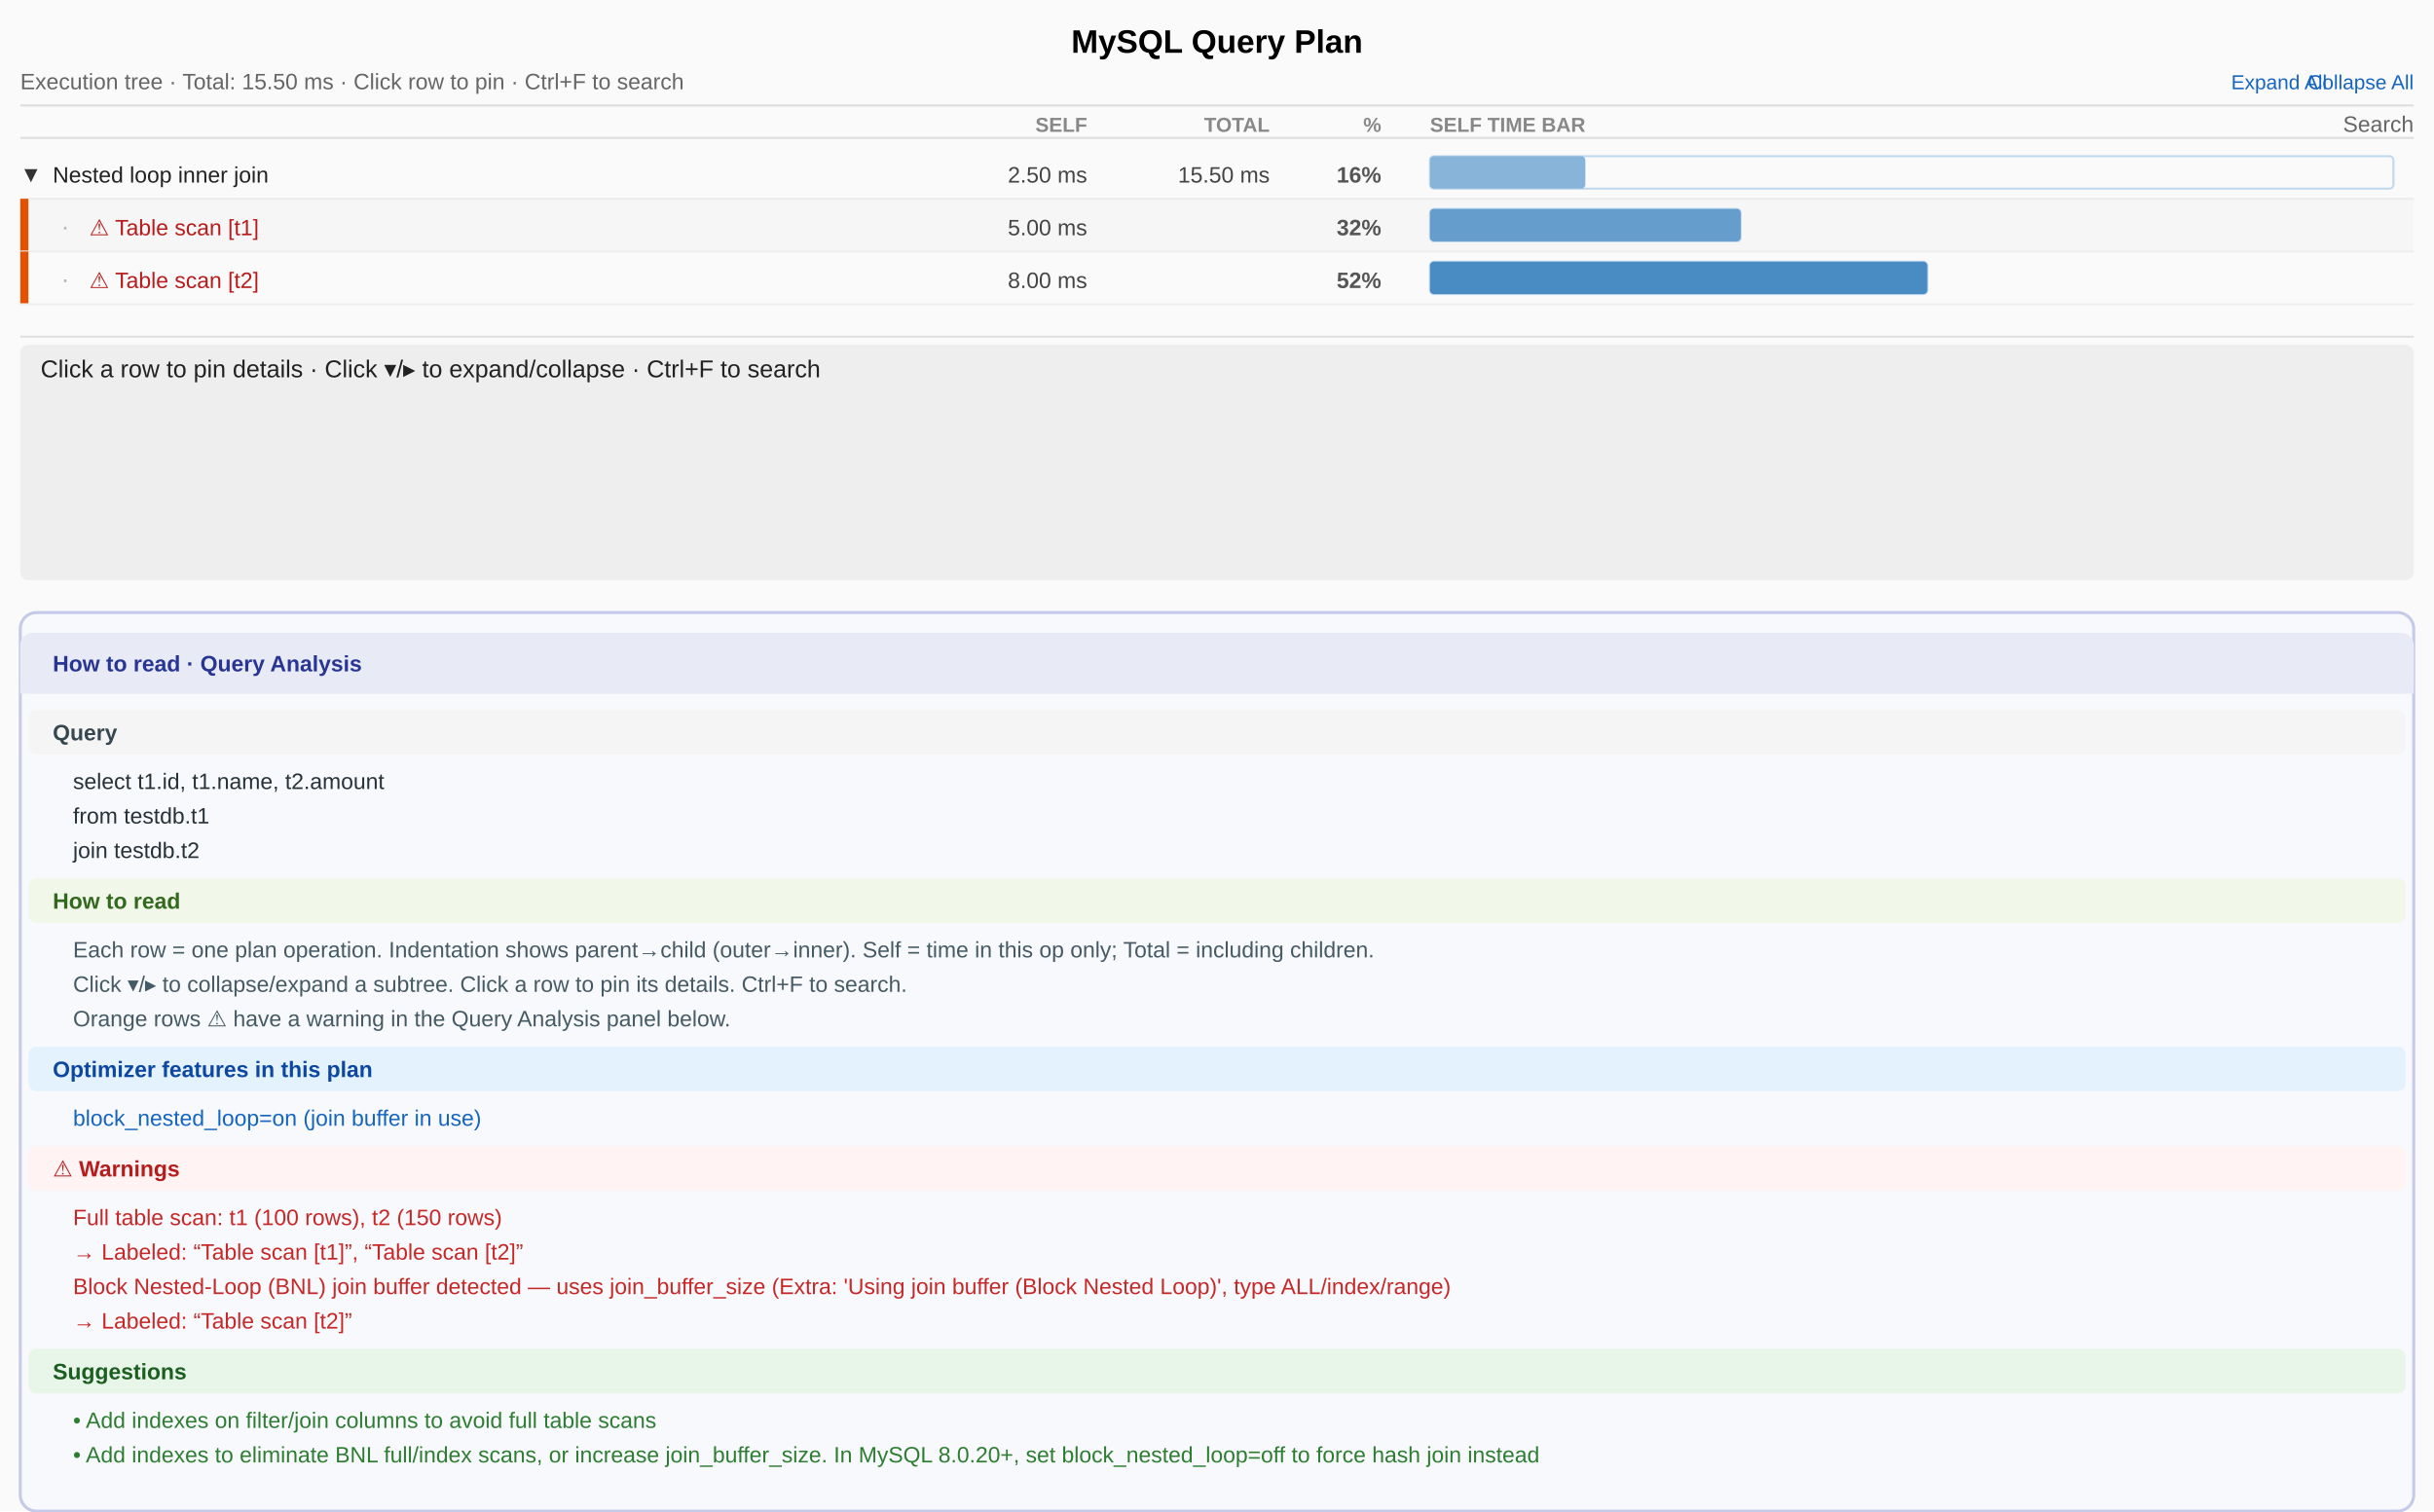
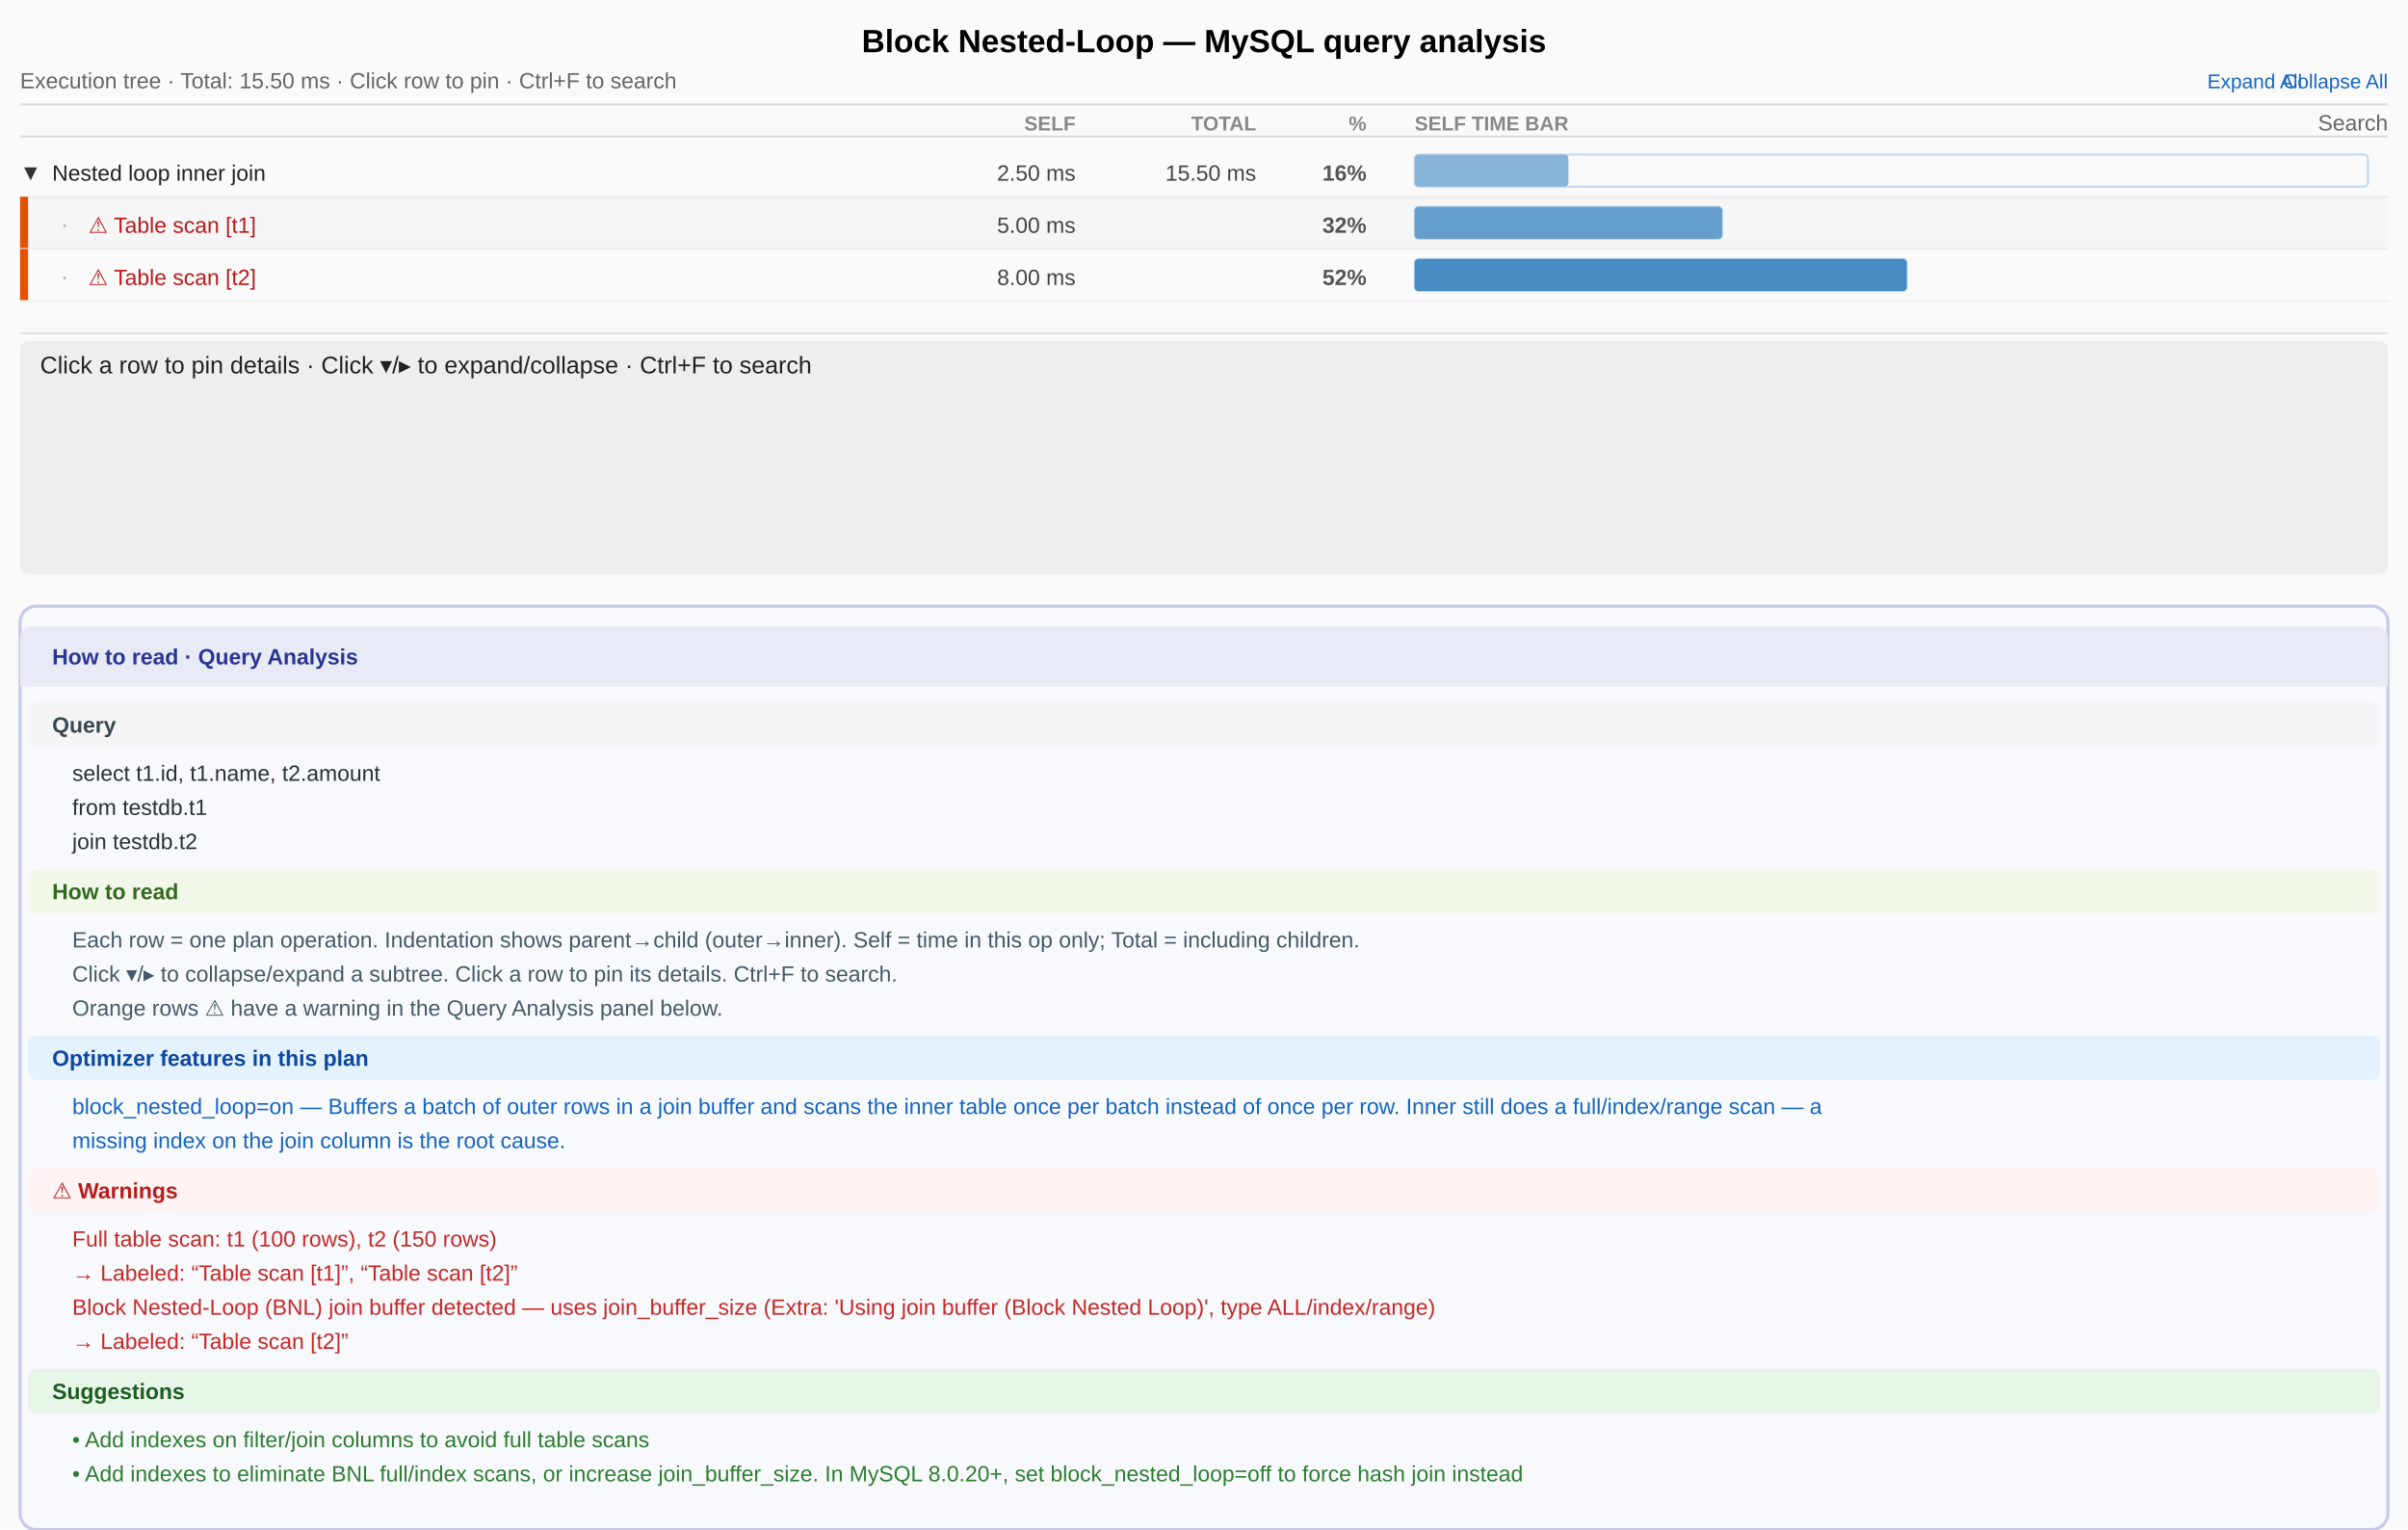
- <svg xmlns="http://www.w3.org/2000/svg" id="tree-svg" version="1.1" width="1200" height="745" viewBox="0 0 1200 745" style="max-width:100%;height:auto;">
+ <svg xmlns="http://www.w3.org/2000/svg" id="tree-svg" version="1.1" width="1200" height="762" viewBox="0 0 1200 762" style="max-width:100%;height:auto;">
  <style>
  text { font-family: Arial, sans-serif; font-size: 11px; }
  .title { font-size: 16px; font-weight: bold; }
  .subtitle { font-size: 11px; fill: #666; }
  .col-hdr { font-size: 10px; fill: #888; font-weight: bold; }
  .row-label { font-size: 11px; fill: #222; }
  .row-label.warn { fill: #b71c1c; }
  .toggle { font-size: 13px; fill: #333; cursor: pointer; }
  .toggle:hover { fill: #000; }
  .leaf-indicator { font-size: 13px; fill: #bbb; cursor: default; }
  .row-bg { cursor: pointer; transition: opacity 0.15s ease; }
  .row-bg:hover { fill: rgba(0,0,0,0.04); }
  .row-bg.pinned { fill: rgba(0,90,200,0.15); stroke: #1565c0; stroke-width: 1; }
  .row-time { font-size: 11px; fill: #444; }
  .row-pct { font-size: 11px; fill: #555; font-weight: bold; }
  .details-line { font-size: 12px; fill: #222; user-select: text; -webkit-user-select: text; cursor: text; }
  #search-btn { font-size: 11px; fill: #666; cursor: pointer; }
  #search-btn:hover { fill: #0d47a1; }
  .ctrl-link { font-size: 10px; fill: #1565c0; cursor: pointer; }
  .ctrl-link:hover { fill: #0d47a1; }
</style>
  <rect width="100%" height="100%" fill="#fafafa" />
-   <text x="600.0" y="26" text-anchor="middle" class="title">MySQL Query Plan</text>
+   <text x="600.0" y="26" text-anchor="middle" class="title">Block Nested-Loop — MySQL query analysis</text>
  <text x="10" y="44" text-anchor="start" class="subtitle">Execution tree  ·  Total: 15.50 ms  ·  Click row to pin  ·  Ctrl+F to search</text>
  <text id="expand-all" class="ctrl-link" x="1100" y="44" text-anchor="start">Expand All</text>
  <text id="collapse-all" class="ctrl-link" x="1190" y="44" text-anchor="end">Collapse All</text>
  <line x1="10" y1="52" x2="1190" y2="52" stroke="#ddd" stroke-width="1" />
  <text x="536" y="65" text-anchor="end" class="col-hdr">SELF</text>
  <text x="626" y="65" text-anchor="end" class="col-hdr">TOTAL</text>
  <text x="681" y="65" text-anchor="end" class="col-hdr">%</text>
  <text x="705" y="65" text-anchor="start" class="col-hdr">SELF TIME BAR</text>
  <text id="search-btn" x="1190" y="65" text-anchor="end">Search</text>
  <line x1="10" y1="68" x2="1190" y2="68" stroke="#ddd" stroke-width="1" />
  <g class="tree-row" data-idx="0" data-depth="0" data-has-children="1">
    <rect class="row-bg" x="10" y="72" width="1180" height="26" fill="transparent" data-info="Nested loop inner join  ·  Self: 2.50 ms (16.1%)  ·  Total: 15.50 ms  ·  Rows: 150  ·  Access: join  ·  Est.rows: 200" />
    <text class="toggle" x="12" y="90" data-idx="0">▾</text>
    <text class="row-label" x="26" y="90" pointer-events="none">Nested loop inner join</text>
    <text class="row-time" x="536" y="90" text-anchor="end" pointer-events="none">2.50 ms</text>
    <text class="row-time" x="626" y="90" text-anchor="end" pointer-events="none">15.50 ms</text>
    <text class="row-pct" x="681" y="90" text-anchor="end" pointer-events="none">16%</text>
    <rect x="705" y="77" width="475.0" height="16" fill="none" stroke="#c0d8ee" stroke-width="1" rx="2" pointer-events="none" />
    <rect x="705" y="77" width="76.6" height="16" fill="#89b4d9" rx="2" pointer-events="none" />
    <line x1="10" y1="98" x2="1190" y2="98" stroke="#eeeeee" stroke-width="1" />
  </g>
  <g class="tree-row" data-idx="1" data-depth="1" data-has-children="0">
    <rect class="row-bg" x="10" y="98" width="1180" height="26" fill="transparent" data-info="Table scan on t1  ·  Self: 5.00 ms (32.3%)  ·  Rows: 100  ·  Table: t1  ·  Access: table  ·  Est.rows: 100" />
    <rect x="10" y="98" width="4" height="26" fill="#e65100" pointer-events="none" />
    <rect x="10" y="98" width="1180" height="26" fill="rgba(0,0,0,0.018)" pointer-events="none" />
    <text class="leaf-indicator" x="30" y="116" pointer-events="none">·</text>
    <text class="row-label warn" x="44" y="116" pointer-events="none">⚠ Table scan [t1]</text>
    <text class="row-time" x="536" y="116" text-anchor="end" pointer-events="none">5.00 ms</text>
    <text class="row-pct" x="681" y="116" text-anchor="end" pointer-events="none">32%</text>
    <rect x="705" y="103" width="153.2" height="16" fill="none" stroke="#c0d8ee" stroke-width="1" rx="2" pointer-events="none" />
    <rect x="705" y="103" width="153.2" height="16" fill="#659dcc" rx="2" pointer-events="none" />
    <line x1="10" y1="124" x2="1190" y2="124" stroke="#eeeeee" stroke-width="1" />
  </g>
  <g class="tree-row" data-idx="2" data-depth="1" data-has-children="0">
    <rect class="row-bg" x="10" y="124" width="1180" height="26" fill="transparent" data-info="Table scan on t2 (BNL join buffer)  ·  Self: 8.00 ms (51.6%)  ·  Rows: 150  ·  Loops: 100  ·  Table: t2  ·  Access: table  ·  Est.rows: 200" />
    <rect x="10" y="124" width="4" height="26" fill="#e65100" pointer-events="none" />
    <text class="leaf-indicator" x="30" y="142" pointer-events="none">·</text>
    <text class="row-label warn" x="44" y="142" pointer-events="none">⚠ Table scan [t2]</text>
    <text class="row-time" x="536" y="142" text-anchor="end" pointer-events="none">8.00 ms</text>
    <text class="row-pct" x="681" y="142" text-anchor="end" pointer-events="none">52%</text>
    <rect x="705" y="129" width="245.2" height="16" fill="none" stroke="#c0d8ee" stroke-width="1" rx="2" pointer-events="none" />
    <rect x="705" y="129" width="245.2" height="16" fill="#498bc3" rx="2" pointer-events="none" />
    <line x1="10" y1="150" x2="1190" y2="150" stroke="#eeeeee" stroke-width="1" />
  </g>
  <line x1="10" y1="166" x2="1190" y2="166" stroke="#e0e0e0" stroke-width="1" />
  <rect x="10" y="170" width="1180" height="116" fill="#eeeeee" rx="4" />
  <text id="details-l0" x="20" y="186" class="details-line">Click a row to pin details  ·  Click ▾/▸ to expand/collapse  ·  Ctrl+F to search</text>
  <text id="details-l1" x="20" y="202" class="details-line" />
  <text id="details-l2" x="20" y="218" class="details-line" />
  <text id="details-l3" x="20" y="234" class="details-line" />
  <text id="details-l4" x="20" y="250" class="details-line" />
  <text id="details-l5" x="20" y="266" class="details-line" />
-   <rect x="10" y="302" width="1180" height="443" fill="#f8f9fc" stroke="#c5cae9" stroke-width="1.5" rx="8" />
+   <rect x="10" y="302" width="1180" height="460" fill="#f8f9fc" stroke="#c5cae9" stroke-width="1.5" rx="8" />
  <rect x="10" y="312" width="1180" height="30" fill="#e8eaf6" rx="6" />
  <rect x="10" y="318" width="1180" height="24" fill="#e8eaf6" />
  <text x="26" y="331" font-family="Arial,sans-serif" font-size="13" font-weight="bold" fill="#283593">How to read · Query Analysis</text>
  <rect x="14" y="350" width="1172" height="22" fill="#f5f5f5" rx="4" />
  <text x="26" y="365" font-family="Arial,sans-serif" font-size="11" font-weight="bold" fill="#37474f">Query</text>
  <text x="36" y="389" font-family="Courier New,Courier,monospace" font-size="11" fill="#263238">select t1.id, t1.name, t2.amount</text>
  <text x="36" y="406" font-family="Courier New,Courier,monospace" font-size="11" fill="#263238">from testdb.t1</text>
  <text x="36" y="423" font-family="Courier New,Courier,monospace" font-size="11" fill="#263238">  join testdb.t2</text>
  <rect x="14" y="433" width="1172" height="22" fill="#f1f8e9" rx="4" />
  <text x="26" y="448" font-family="Arial,sans-serif" font-size="11" font-weight="bold" fill="#33691e">How to read</text>
  <text x="36" y="472" font-family="Arial,sans-serif" font-size="11" fill="#455a64">Each row = one plan operation. Indentation shows parent→child (outer→inner). Self = time in this op only; Total = including children.</text>
  <text x="36" y="489" font-family="Arial,sans-serif" font-size="11" fill="#455a64">Click ▾/▸ to collapse/expand a subtree. Click a row to pin its details. Ctrl+F to search.</text>
  <text x="36" y="506" font-family="Arial,sans-serif" font-size="11" fill="#455a64">Orange rows ⚠ have a warning in the Query Analysis panel below.</text>
  <rect x="14" y="516" width="1172" height="22" fill="#e3f2fd" rx="4" />
  <text x="26" y="531" font-family="Arial,sans-serif" font-size="11" font-weight="bold" fill="#0d47a1">Optimizer features in this plan</text>
-   <text x="36" y="555" font-family="Arial,sans-serif" font-size="11" fill="#1565c0">block_nested_loop=on (join buffer in use)</text>
-   <rect x="14" y="565" width="1172" height="22" fill="#fff3f3" rx="4" />
-   <text x="26" y="580" font-family="Arial,sans-serif" font-size="11" font-weight="bold" fill="#b71c1c">⚠  Warnings</text>
-   <text x="36" y="604" font-family="Arial,sans-serif" font-size="11" fill="#c62828">Full table scan: t1 (100 rows), t2 (150 rows)</text>
-   <text x="36" y="621" font-family="Arial,sans-serif" font-size="11" fill="#c62828">→ Labeled: “Table scan [t1]”, “Table scan [t2]”</text>
-   <text x="36" y="638" font-family="Arial,sans-serif" font-size="11" fill="#c62828">Block Nested-Loop (BNL) join buffer detected — uses join_buffer_size (Extra: 'Using join buffer (Block Nested Loop)', type ALL/index/range)</text>
-   <text x="36" y="655" font-family="Arial,sans-serif" font-size="11" fill="#c62828">→ Labeled: “Table scan [t2]”</text>
-   <rect x="14" y="665" width="1172" height="22" fill="#e8f5e9" rx="4" />
-   <text x="26" y="680" font-family="Arial,sans-serif" font-size="11" font-weight="bold" fill="#1b5e20">Suggestions</text>
-   <text x="36" y="704" font-family="Arial,sans-serif" font-size="11" fill="#2e7d32">•  Add indexes on filter/join columns to avoid full table scans</text>
-   <text x="36" y="721" font-family="Arial,sans-serif" font-size="11" fill="#2e7d32">•  Add indexes to eliminate BNL full/index scans, or increase join_buffer_size. In MySQL 8.0.20+, set block_nested_loop=off to force hash join instead</text>
+   <text x="36" y="555" font-family="Arial,sans-serif" font-size="11" fill="#1565c0">block_nested_loop=on — Buffers a batch of outer rows in a join buffer and scans the inner table once per batch instead of once per row. Inner still does a full/index/range scan — a</text>
+   <text x="36" y="572" font-family="Arial,sans-serif" font-size="11" fill="#1565c0">missing index on the join column is the root cause.</text>
+   <rect x="14" y="582" width="1172" height="22" fill="#fff3f3" rx="4" />
+   <text x="26" y="597" font-family="Arial,sans-serif" font-size="11" font-weight="bold" fill="#b71c1c">⚠  Warnings</text>
+   <text x="36" y="621" font-family="Arial,sans-serif" font-size="11" fill="#c62828">Full table scan: t1 (100 rows), t2 (150 rows)</text>
+   <text x="36" y="638" font-family="Arial,sans-serif" font-size="11" fill="#c62828">→ Labeled: “Table scan [t1]”, “Table scan [t2]”</text>
+   <text x="36" y="655" font-family="Arial,sans-serif" font-size="11" fill="#c62828">Block Nested-Loop (BNL) join buffer detected — uses join_buffer_size (Extra: 'Using join buffer (Block Nested Loop)', type ALL/index/range)</text>
+   <text x="36" y="672" font-family="Arial,sans-serif" font-size="11" fill="#c62828">→ Labeled: “Table scan [t2]”</text>
+   <rect x="14" y="682" width="1172" height="22" fill="#e8f5e9" rx="4" />
+   <text x="26" y="697" font-family="Arial,sans-serif" font-size="11" font-weight="bold" fill="#1b5e20">Suggestions</text>
+   <text x="36" y="721" font-family="Arial,sans-serif" font-size="11" fill="#2e7d32">•  Add indexes on filter/join columns to avoid full table scans</text>
+   <text x="36" y="738" font-family="Arial,sans-serif" font-size="11" fill="#2e7d32">•  Add indexes to eliminate BNL full/index scans, or increase join_buffer_size. In MySQL 8.0.20+, set block_nested_loop=off to force hash join instead</text>
</svg>
